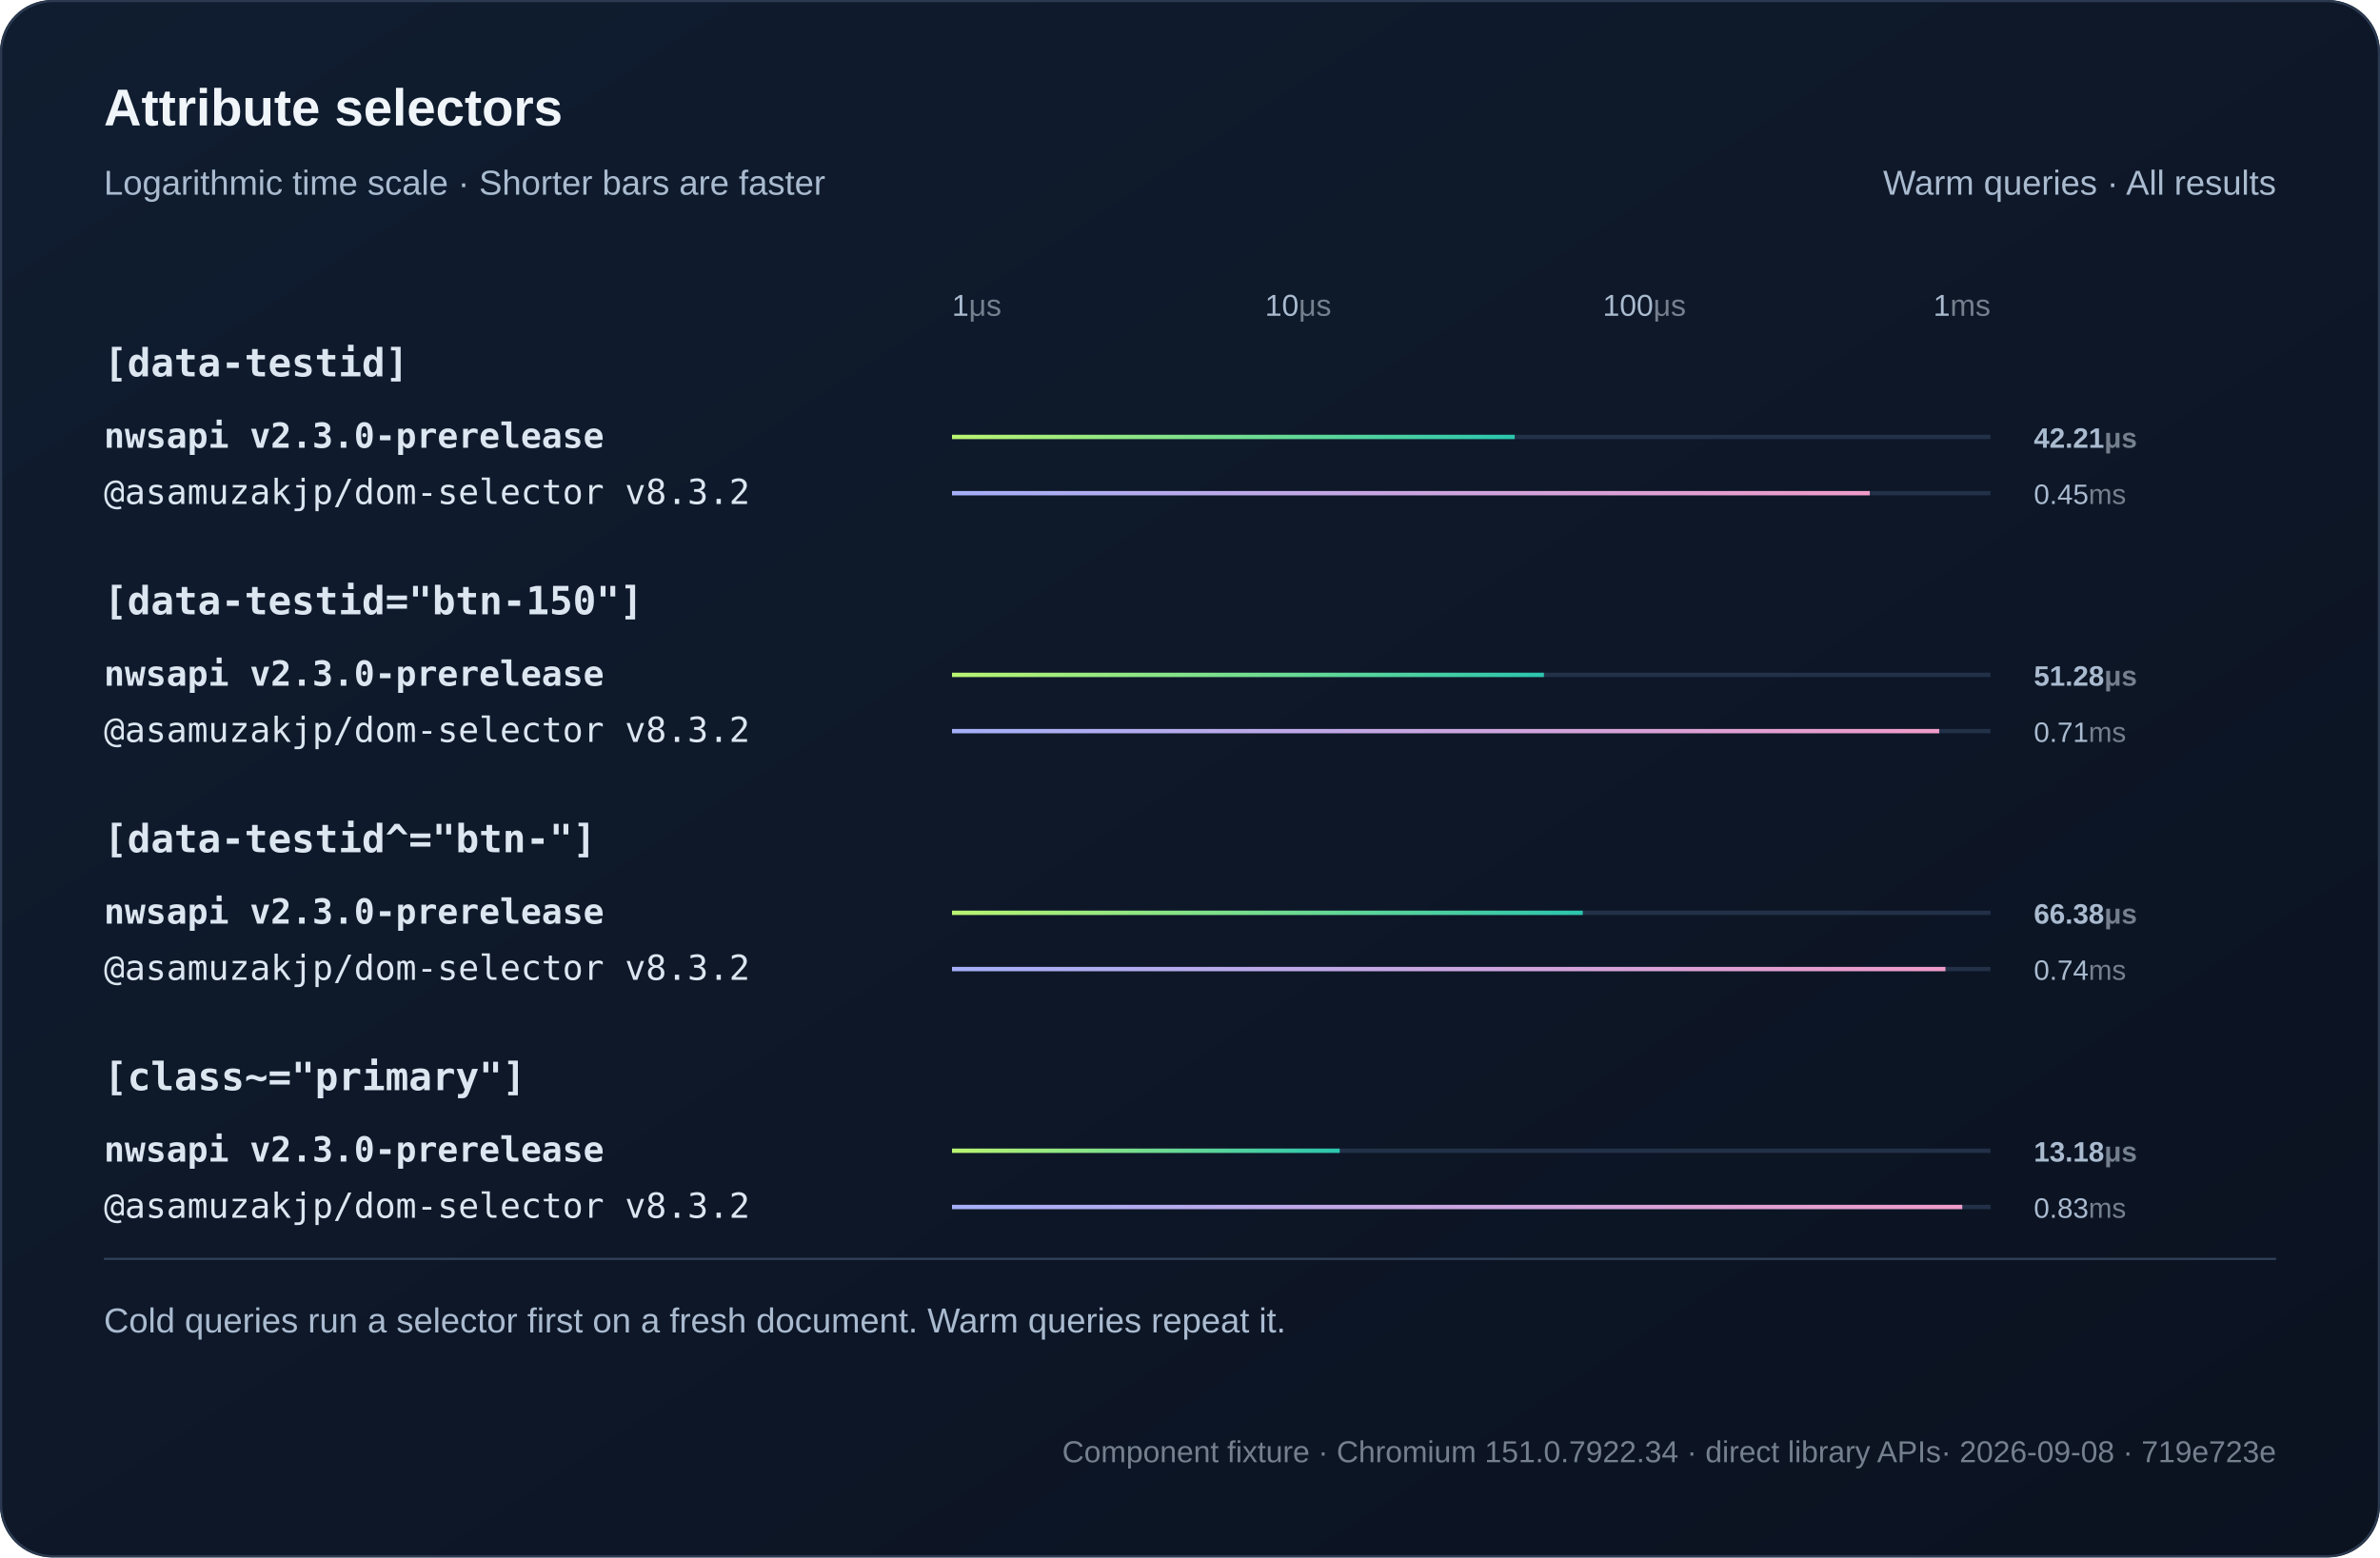
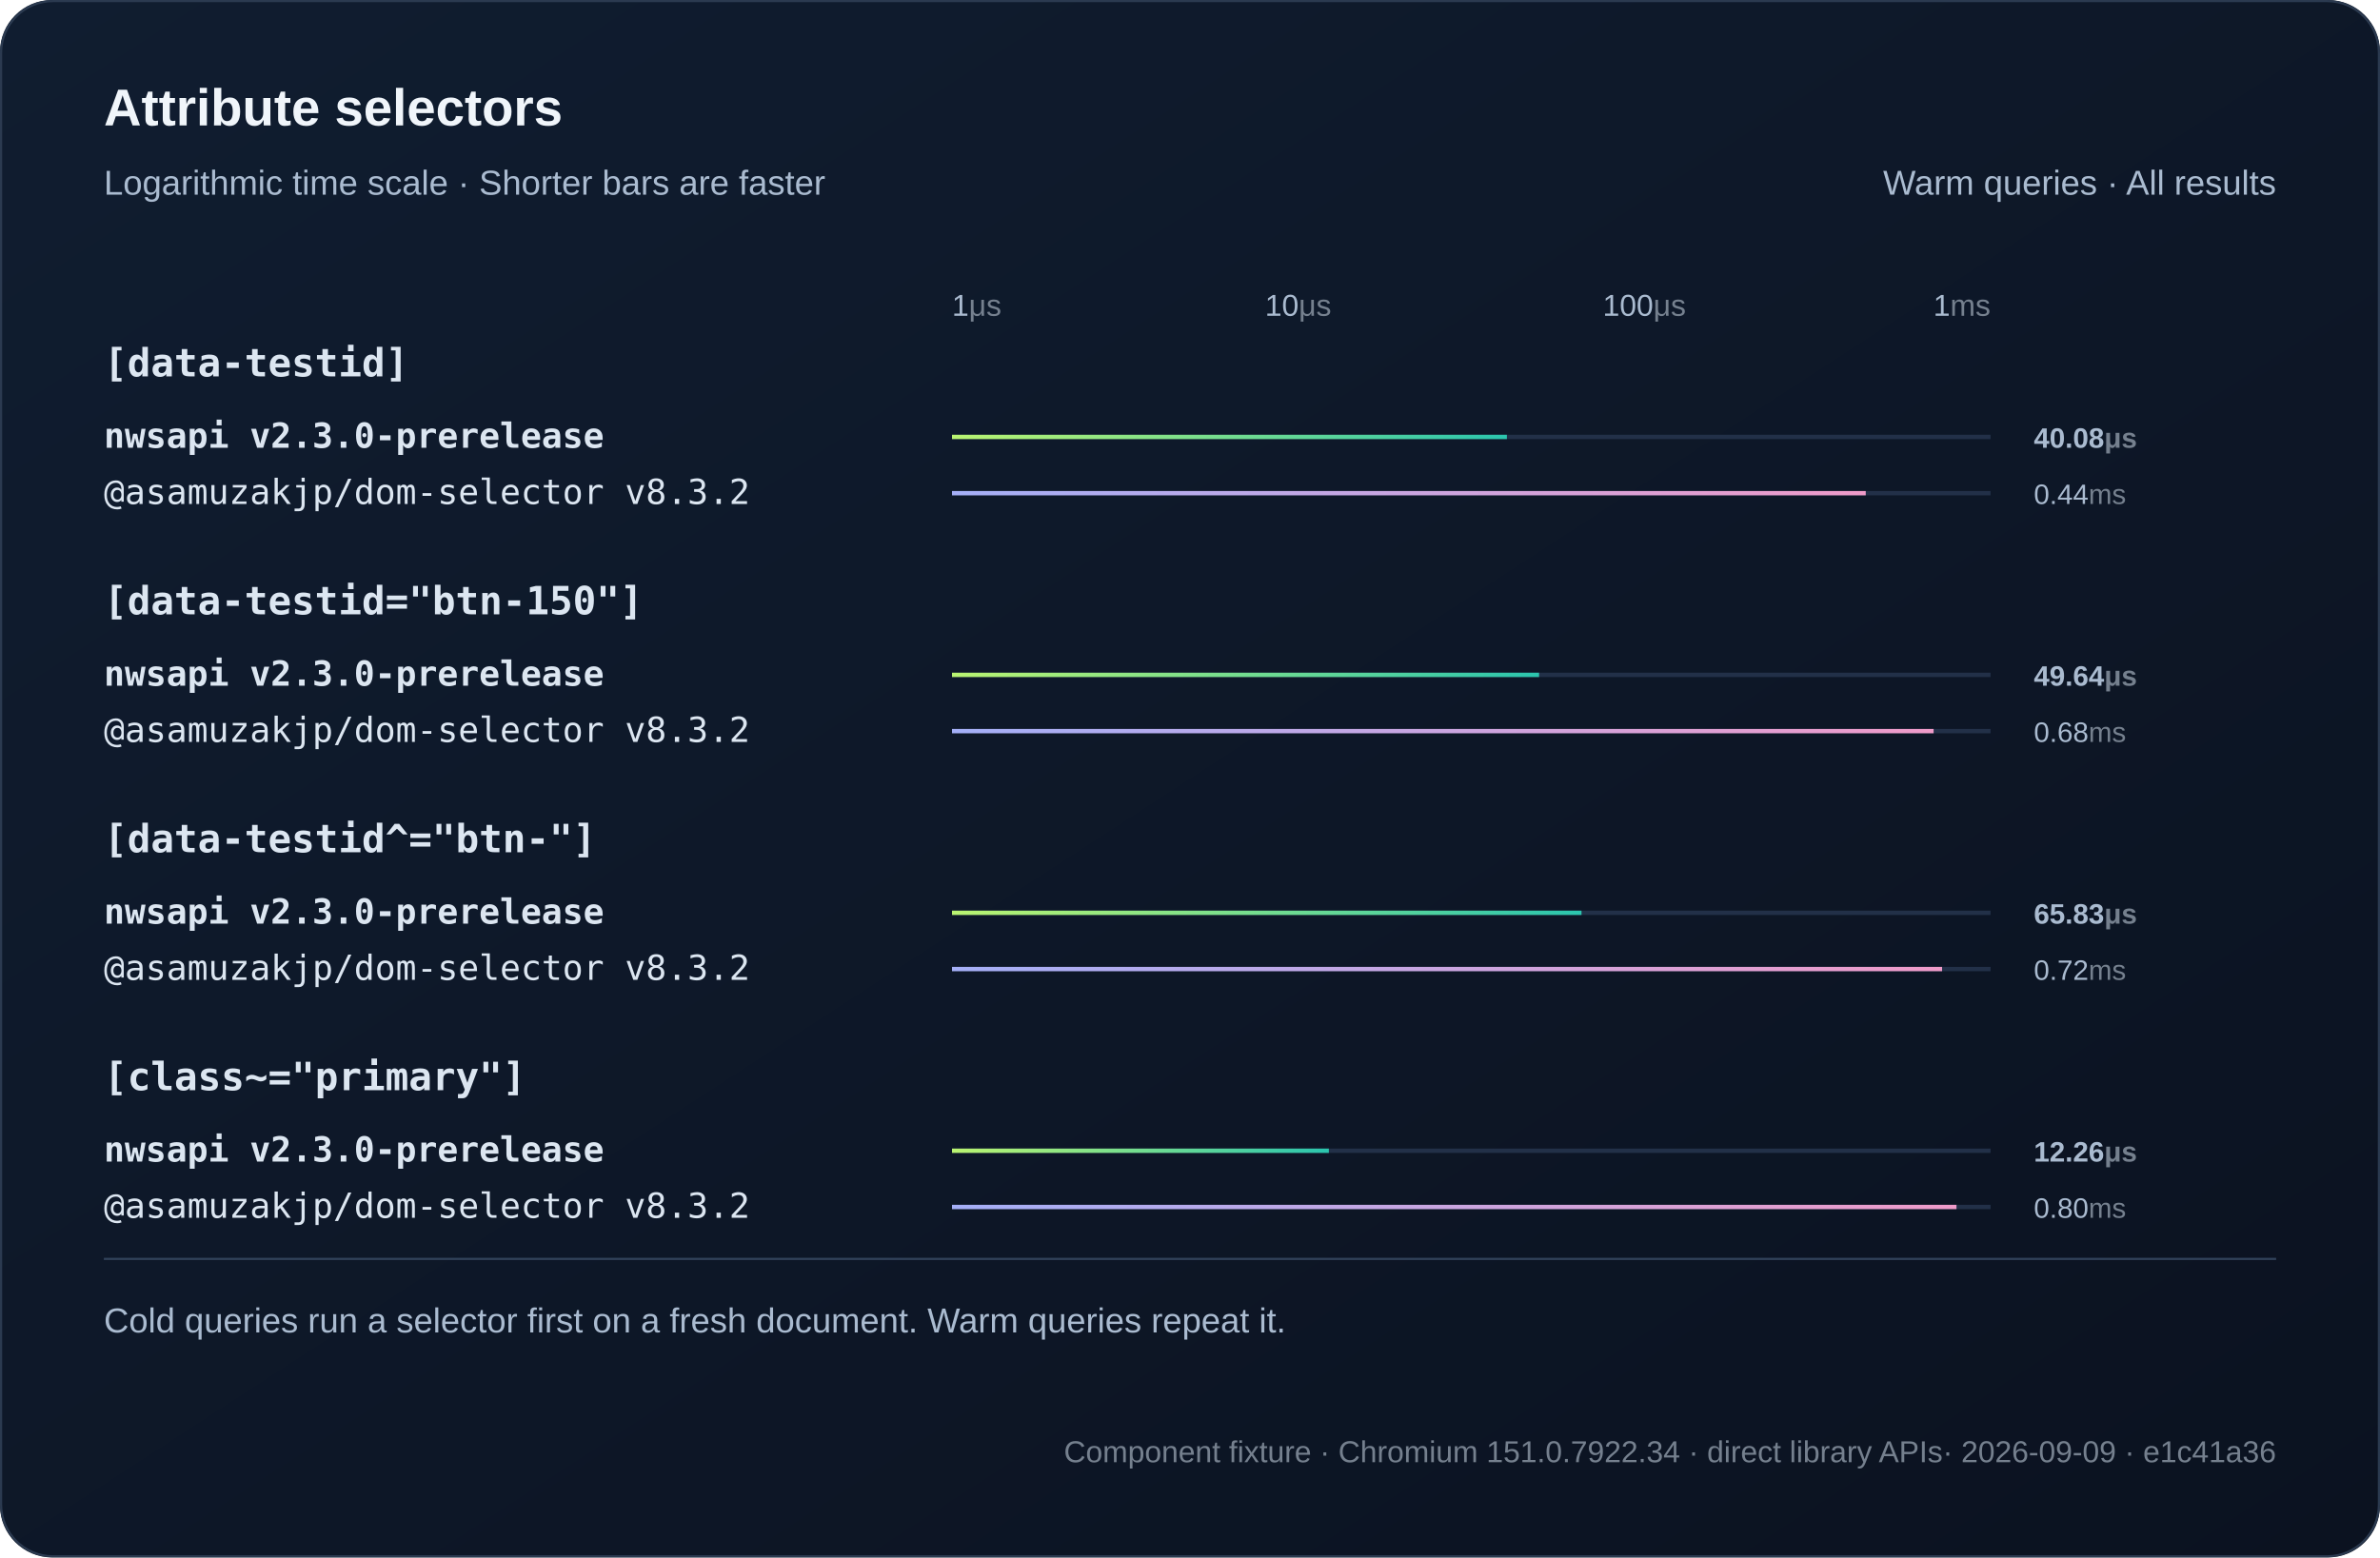
<svg xmlns="http://www.w3.org/2000/svg" width="1100" height="720" viewBox="0 0 1100 720" role="img">
  <defs>
    <linearGradient id="bg" x2="1" y2="1">
      <stop stop-color="#101d30" />
      <stop offset="1" stop-color="#0b1220" />
    </linearGradient>
    <linearGradient id="series0">
      <stop stop-color="#baf471" />
      <stop offset="1" stop-color="#2bc5ae" />
    </linearGradient>
    <linearGradient id="series1">
      <stop stop-color="#a4aff7" />
      <stop offset="1" stop-color="#ef9bc9" />
    </linearGradient>
  </defs>
  <style>text{font-family:Arial,Helvetica,sans-serif;fill:#f0f5fa}
.muted{fill:#aabbd0;font:16px Arial,Helvetica,sans-serif}
.code{font:18px Consolas,Menlo,monospace;fill:#dce6f1}
.note .code{font:16px Consolas,Menlo,monospace}
.metadata,.metadata .code{fill:#75808e;font-size:14px}
.chart-title{font-size:24px;font-weight:700}
.unit{fill:#75808e}
.package{font-family:Consolas,Menlo,monospace}
.comparison{font-size:14px;font-variant-numeric:tabular-nums}
.tick{fill:#aabbd0;font-size:12px}
.time{fill:#aabbd0;font-size:13px;font-variant-numeric:tabular-nums}
.engine{font-size:16px}.selector{font-weight:600}.tick{font-size:14px}.bar{transform-box:fill-box;transform-origin:left center;animation:fill 800ms ease-out both}@keyframes fill{from{transform:scaleX(0)}to{transform:scaleX(1)}}@media(prefers-reduced-motion:reduce){.bar{animation:none}}</style>
  <rect width="1100" height="720" rx="24" fill="url(#bg)" />
  <rect x=".5" y=".5" width="1099" height="719" rx="24" fill="none" stroke="#2b3a50" />
  <text x="48" y="58" class="chart-title">Attribute selectors</text>
  <text x="48" y="90" class="muted">Logarithmic time scale · Shorter bars are faster</text>
  <text x="1052" y="90" text-anchor="end" class="muted">Warm queries · All results</text>
  <text x="440" y="146" text-anchor="start" class="tick">1<tspan class="unit">μs</tspan>
  </text>
  <text x="600" y="146" text-anchor="middle" class="tick">10<tspan class="unit">μs</tspan>
  </text>
  <text x="760" y="146" text-anchor="middle" class="tick">100<tspan class="unit">μs</tspan>
  </text>
  <text x="920" y="146" text-anchor="end" class="tick">1<tspan class="unit">ms</tspan>
  </text>
  <text x="48" y="174" class="code selector">[data-testid]</text>
  <g>
    <text x="48" y="207" class="code engine" style="font-weight:700">nwsapi v2.3.0-prerelease</text>
    <path d="M440 202h480" stroke="#223048" stroke-width="2" />
-     <rect class="bar" x="440" y="201" width="260.07" height="2" fill="url(#series0)" />
-     <text x="940" y="207" class="time" style="font-weight:700">42.21<tspan class="unit">μs</tspan>
+     <rect class="bar" x="440" y="201" width="256.47" height="2" fill="url(#series0)" />
+     <text x="940" y="207" class="time" style="font-weight:700">40.08<tspan class="unit">μs</tspan>
    </text>
  </g>
  <g>
    <text x="48" y="233" class="code engine">@asamuzakjp/dom-selector v8.3.2</text>
    <path d="M440 228h480" stroke="#223048" stroke-width="2" />
-     <rect class="bar" x="440" y="227" width="424.19" height="2" fill="url(#series1)" />
-     <text x="940" y="233" class="time">0.45<tspan class="unit">ms</tspan>
+     <rect class="bar" x="440" y="227" width="422.32" height="2" fill="url(#series1)" />
+     <text x="940" y="233" class="time">0.44<tspan class="unit">ms</tspan>
    </text>
  </g>
  <text x="48" y="284" class="code selector">[data-testid="btn-150"]</text>
  <g>
    <text x="48" y="317" class="code engine" style="font-weight:700">nwsapi v2.3.0-prerelease</text>
    <path d="M440 312h480" stroke="#223048" stroke-width="2" />
-     <rect class="bar" x="440" y="311" width="273.58" height="2" fill="url(#series0)" />
-     <text x="940" y="317" class="time" style="font-weight:700">51.28<tspan class="unit">μs</tspan>
+     <rect class="bar" x="440" y="311" width="271.34" height="2" fill="url(#series0)" />
+     <text x="940" y="317" class="time" style="font-weight:700">49.64<tspan class="unit">μs</tspan>
    </text>
  </g>
  <g>
    <text x="48" y="343" class="code engine">@asamuzakjp/dom-selector v8.3.2</text>
    <path d="M440 338h480" stroke="#223048" stroke-width="2" />
-     <rect class="bar" x="440" y="337" width="456.27" height="2" fill="url(#series1)" />
-     <text x="940" y="343" class="time">0.71<tspan class="unit">ms</tspan>
+     <rect class="bar" x="440" y="337" width="453.69" height="2" fill="url(#series1)" />
+     <text x="940" y="343" class="time">0.68<tspan class="unit">ms</tspan>
    </text>
  </g>
  <text x="48" y="394" class="code selector">[data-testid^="btn-"]</text>
  <g>
    <text x="48" y="427" class="code engine" style="font-weight:700">nwsapi v2.3.0-prerelease</text>
    <path d="M440 422h480" stroke="#223048" stroke-width="2" />
-     <rect class="bar" x="440" y="421" width="291.53" height="2" fill="url(#series0)" />
-     <text x="940" y="427" class="time" style="font-weight:700">66.38<tspan class="unit">μs</tspan>
+     <rect class="bar" x="440" y="421" width="290.95" height="2" fill="url(#series0)" />
+     <text x="940" y="427" class="time" style="font-weight:700">65.83<tspan class="unit">μs</tspan>
    </text>
  </g>
  <g>
    <text x="48" y="453" class="code engine">@asamuzakjp/dom-selector v8.3.2</text>
    <path d="M440 448h480" stroke="#223048" stroke-width="2" />
-     <rect class="bar" x="440" y="447" width="459.16" height="2" fill="url(#series1)" />
-     <text x="940" y="453" class="time">0.74<tspan class="unit">ms</tspan>
+     <rect class="bar" x="440" y="447" width="457.6" height="2" fill="url(#series1)" />
+     <text x="940" y="453" class="time">0.72<tspan class="unit">ms</tspan>
    </text>
  </g>
  <text x="48" y="504" class="code selector">[class~="primary"]</text>
  <g>
    <text x="48" y="537" class="code engine" style="font-weight:700">nwsapi v2.3.0-prerelease</text>
    <path d="M440 532h480" stroke="#223048" stroke-width="2" />
-     <rect class="bar" x="440" y="531" width="179.19" height="2" fill="url(#series0)" />
-     <text x="940" y="537" class="time" style="font-weight:700">13.18<tspan class="unit">μs</tspan>
+     <rect class="bar" x="440" y="531" width="174.18" height="2" fill="url(#series0)" />
+     <text x="940" y="537" class="time" style="font-weight:700">12.26<tspan class="unit">μs</tspan>
    </text>
  </g>
  <g>
    <text x="48" y="563" class="code engine">@asamuzakjp/dom-selector v8.3.2</text>
    <path d="M440 558h480" stroke="#223048" stroke-width="2" />
-     <rect class="bar" x="440" y="557" width="466.94" height="2" fill="url(#series1)" />
-     <text x="940" y="563" class="time">0.83<tspan class="unit">ms</tspan>
+     <rect class="bar" x="440" y="557" width="464.26" height="2" fill="url(#series1)" />
+     <text x="940" y="563" class="time">0.80<tspan class="unit">ms</tspan>
    </text>
  </g>
  <path d="M48 582h1004" stroke="#304159" />
  <text x="48" y="616" class="muted">Cold queries run a selector first on a fresh document. Warm queries repeat it.</text>
-   <text x="1052" y="676" text-anchor="end" class="muted note metadata">Component fixture · Chromium 151.0.7922.34 · direct library APIs<tspan fill="#75808e"> · 2026-09-08 · 719e723e</tspan>
+   <text x="1052" y="676" text-anchor="end" class="muted note metadata">Component fixture · Chromium 151.0.7922.34 · direct library APIs<tspan fill="#75808e"> · 2026-09-09 · e1c41a36</tspan>
  </text>
</svg>
